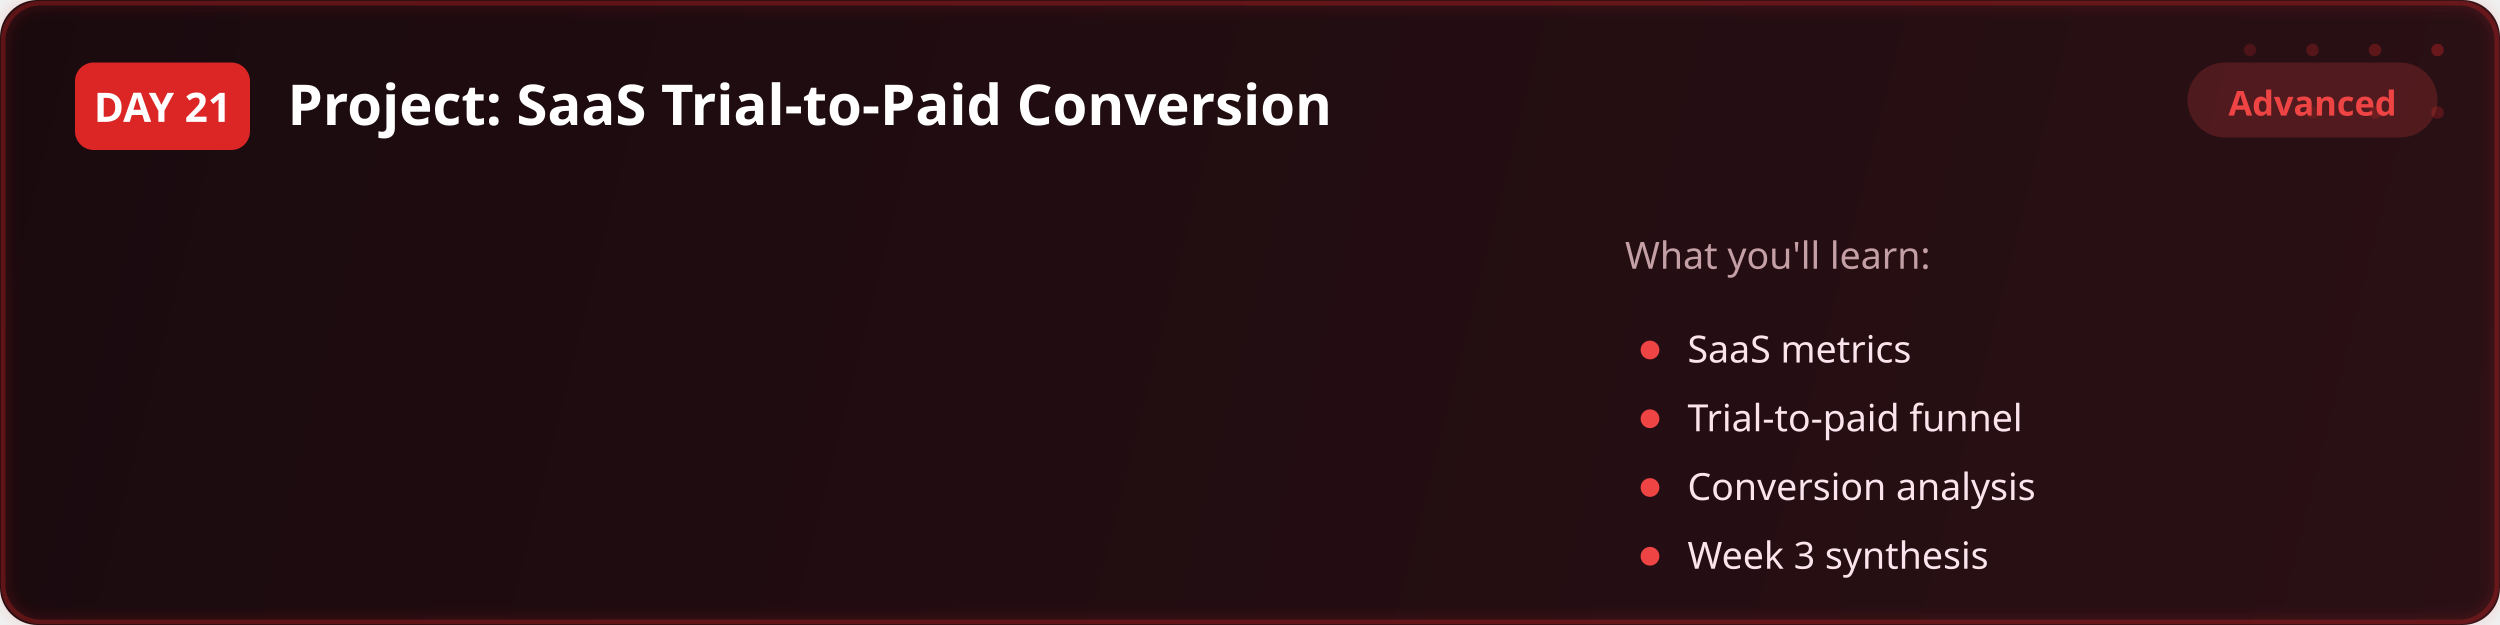
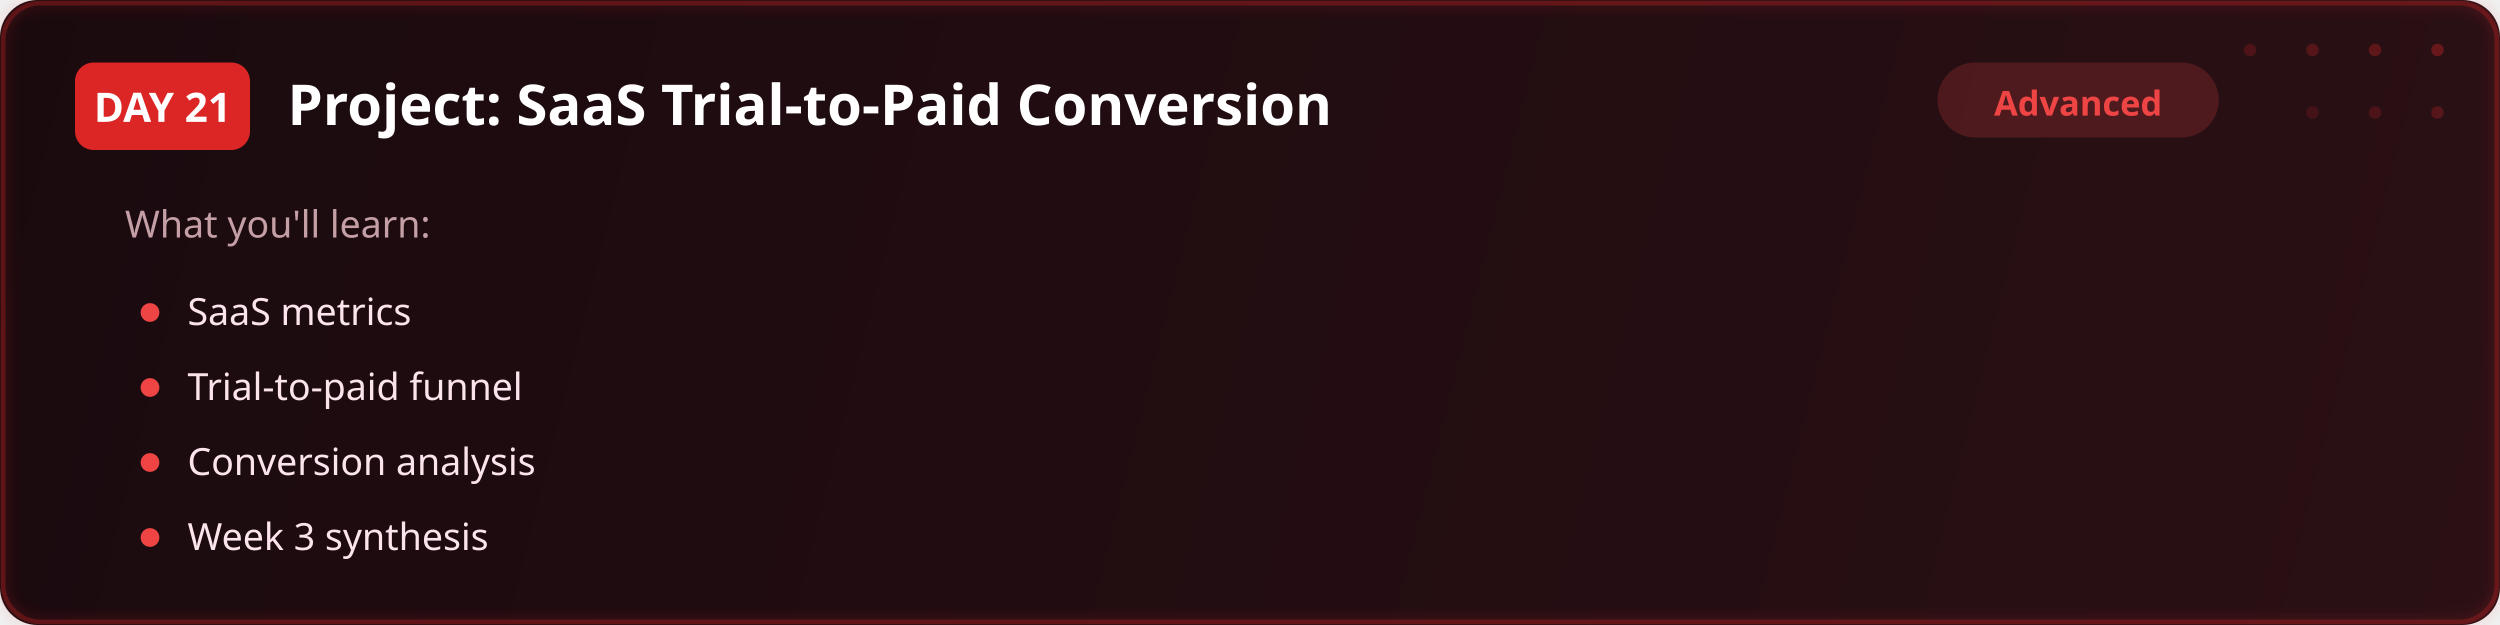
<svg xmlns="http://www.w3.org/2000/svg" viewBox="0 0 800 200" fill="none">
  <defs>
    <linearGradient id="bg" x1="0" y1="0" x2="800" y2="200" gradientUnits="userSpaceOnUse">
      <stop offset="0%" stop-color="#1a0a0e" />
      <stop offset="100%" stop-color="#2a1015" />
    </linearGradient>
    <filter id="glow">
      <feGaussianBlur stdDeviation="2" result="blur" />
      <feMerge>
        <feMergeNode in="blur" />
        <feMergeNode in="SourceGraphic" />
      </feMerge>
    </filter>
  </defs>
  <rect width="800" height="200" rx="12" fill="url(#bg)" />
  <rect x="1" y="1" width="798" height="198" rx="12" fill="none" stroke="#dc2626" stroke-width="1.5" opacity="0.35" filter="url(#glow)" />
  <circle cx="720" cy="16" r="2" fill="#dc2626" opacity="0.2" />
  <circle cx="740" cy="16" r="2" fill="#dc2626" opacity="0.25" />
  <circle cx="760" cy="16" r="2" fill="#dc2626" opacity="0.3" />
  <circle cx="780" cy="16" r="2" fill="#dc2626" opacity="0.35" />
  <circle cx="740" cy="36" r="2" fill="#dc2626" opacity="0.15" />
  <circle cx="760" cy="36" r="2" fill="#dc2626" opacity="0.2" />
  <circle cx="780" cy="36" r="2" fill="#dc2626" opacity="0.25" />
  <rect x="24" y="20" width="56" height="28" rx="6" fill="#dc2626" />
  <text x="52" y="39" font-family="Segoe UI, system-ui, sans-serif" font-size="13" font-weight="700" fill="#ffffff" text-anchor="middle">DAY 21</text>
  <text x="92" y="40" font-family="Segoe UI, system-ui, sans-serif" font-size="18" font-weight="700" fill="#ffffff">Project: SaaS Trial-to-Paid Conversion</text>
-   <text x="520" y="86" font-family="Segoe UI, system-ui, sans-serif" font-size="12" fill="#c4a0a6">What you'll learn:</text>
-   <circle cx="528" cy="112" r="3" fill="#ef4444" />
-   <text x="540" y="116" font-family="Segoe UI, system-ui, sans-serif" font-size="12" fill="#fce4ec">SaaS metrics</text>
-   <circle cx="528" cy="134" r="3" fill="#ef4444" />
-   <text x="540" y="138" font-family="Segoe UI, system-ui, sans-serif" font-size="12" fill="#fce4ec">Trial-to-paid funnel</text>
-   <circle cx="528" cy="156" r="3" fill="#ef4444" />
-   <text x="540" y="160" font-family="Segoe UI, system-ui, sans-serif" font-size="12" fill="#fce4ec">Conversion analysis</text>
-   <circle cx="528" cy="178" r="3" fill="#ef4444" />
-   <text x="540" y="182" font-family="Segoe UI, system-ui, sans-serif" font-size="12" fill="#fce4ec">Week 3 synthesis</text>
-   <rect x="700" y="20" width="80" height="24" rx="12" fill="#ef4444" opacity="0.2" />
-   <text x="740" y="37" font-family="Segoe UI, system-ui, sans-serif" font-size="11" font-weight="600" fill="#ef4444" text-anchor="middle">Advanced</text>
+   <rect x="620" y="20" width="90" height="24" rx="12" fill="#ef4444" opacity="0.2" />
+   <text x="665" y="37" font-family="Segoe UI, system-ui, sans-serif" font-size="11" font-weight="600" fill="#ef4444" text-anchor="middle">Advanced</text>
+   <text x="40" y="76" font-family="Segoe UI, system-ui, sans-serif" font-size="12" fill="#c4a0a6">What you'll learn:</text>
+   <circle cx="48" cy="100" r="3" fill="#ef4444" />
+   <text x="60" y="104" font-family="Segoe UI, system-ui, sans-serif" font-size="12" fill="#fce4ec">SaaS metrics</text>
+   <circle cx="48" cy="124" r="3" fill="#ef4444" />
+   <text x="60" y="128" font-family="Segoe UI, system-ui, sans-serif" font-size="12" fill="#fce4ec">Trial-to-paid funnel</text>
+   <circle cx="48" cy="148" r="3" fill="#ef4444" />
+   <text x="60" y="152" font-family="Segoe UI, system-ui, sans-serif" font-size="12" fill="#fce4ec">Conversion analysis</text>
+   <circle cx="48" cy="172" r="3" fill="#ef4444" />
+   <text x="60" y="176" font-family="Segoe UI, system-ui, sans-serif" font-size="12" fill="#fce4ec">Week 3 synthesis</text>
</svg>
